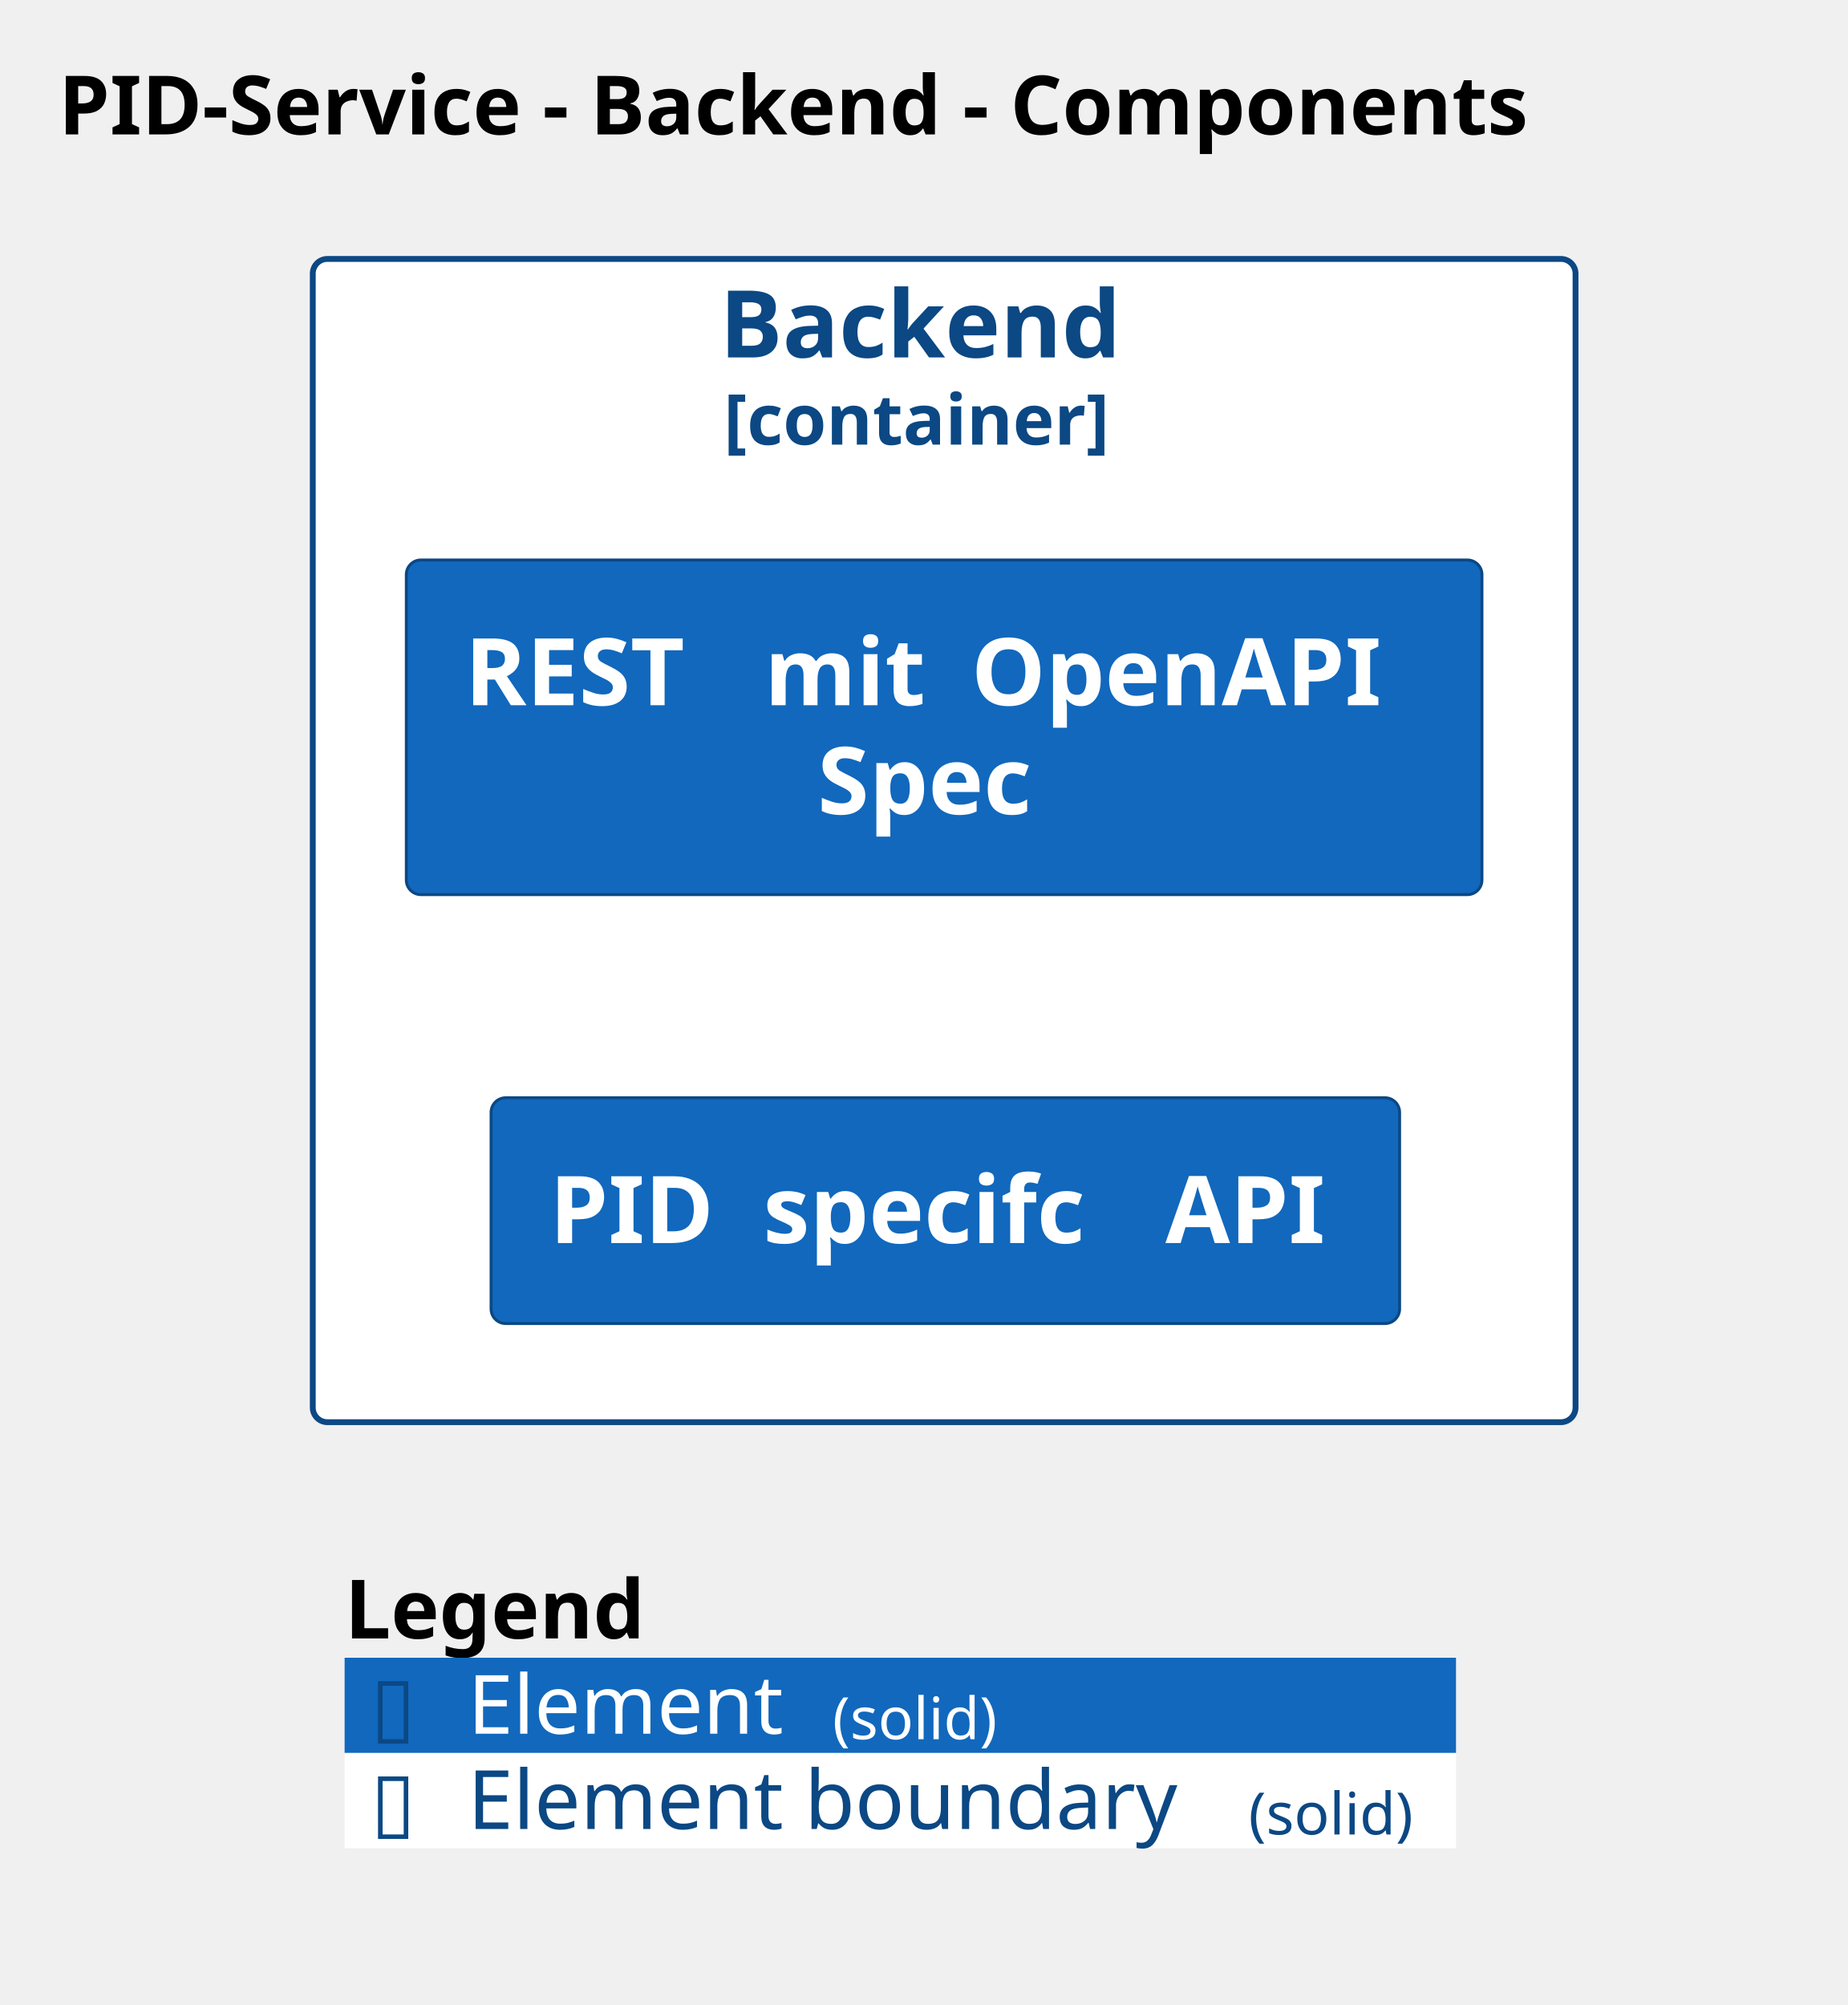
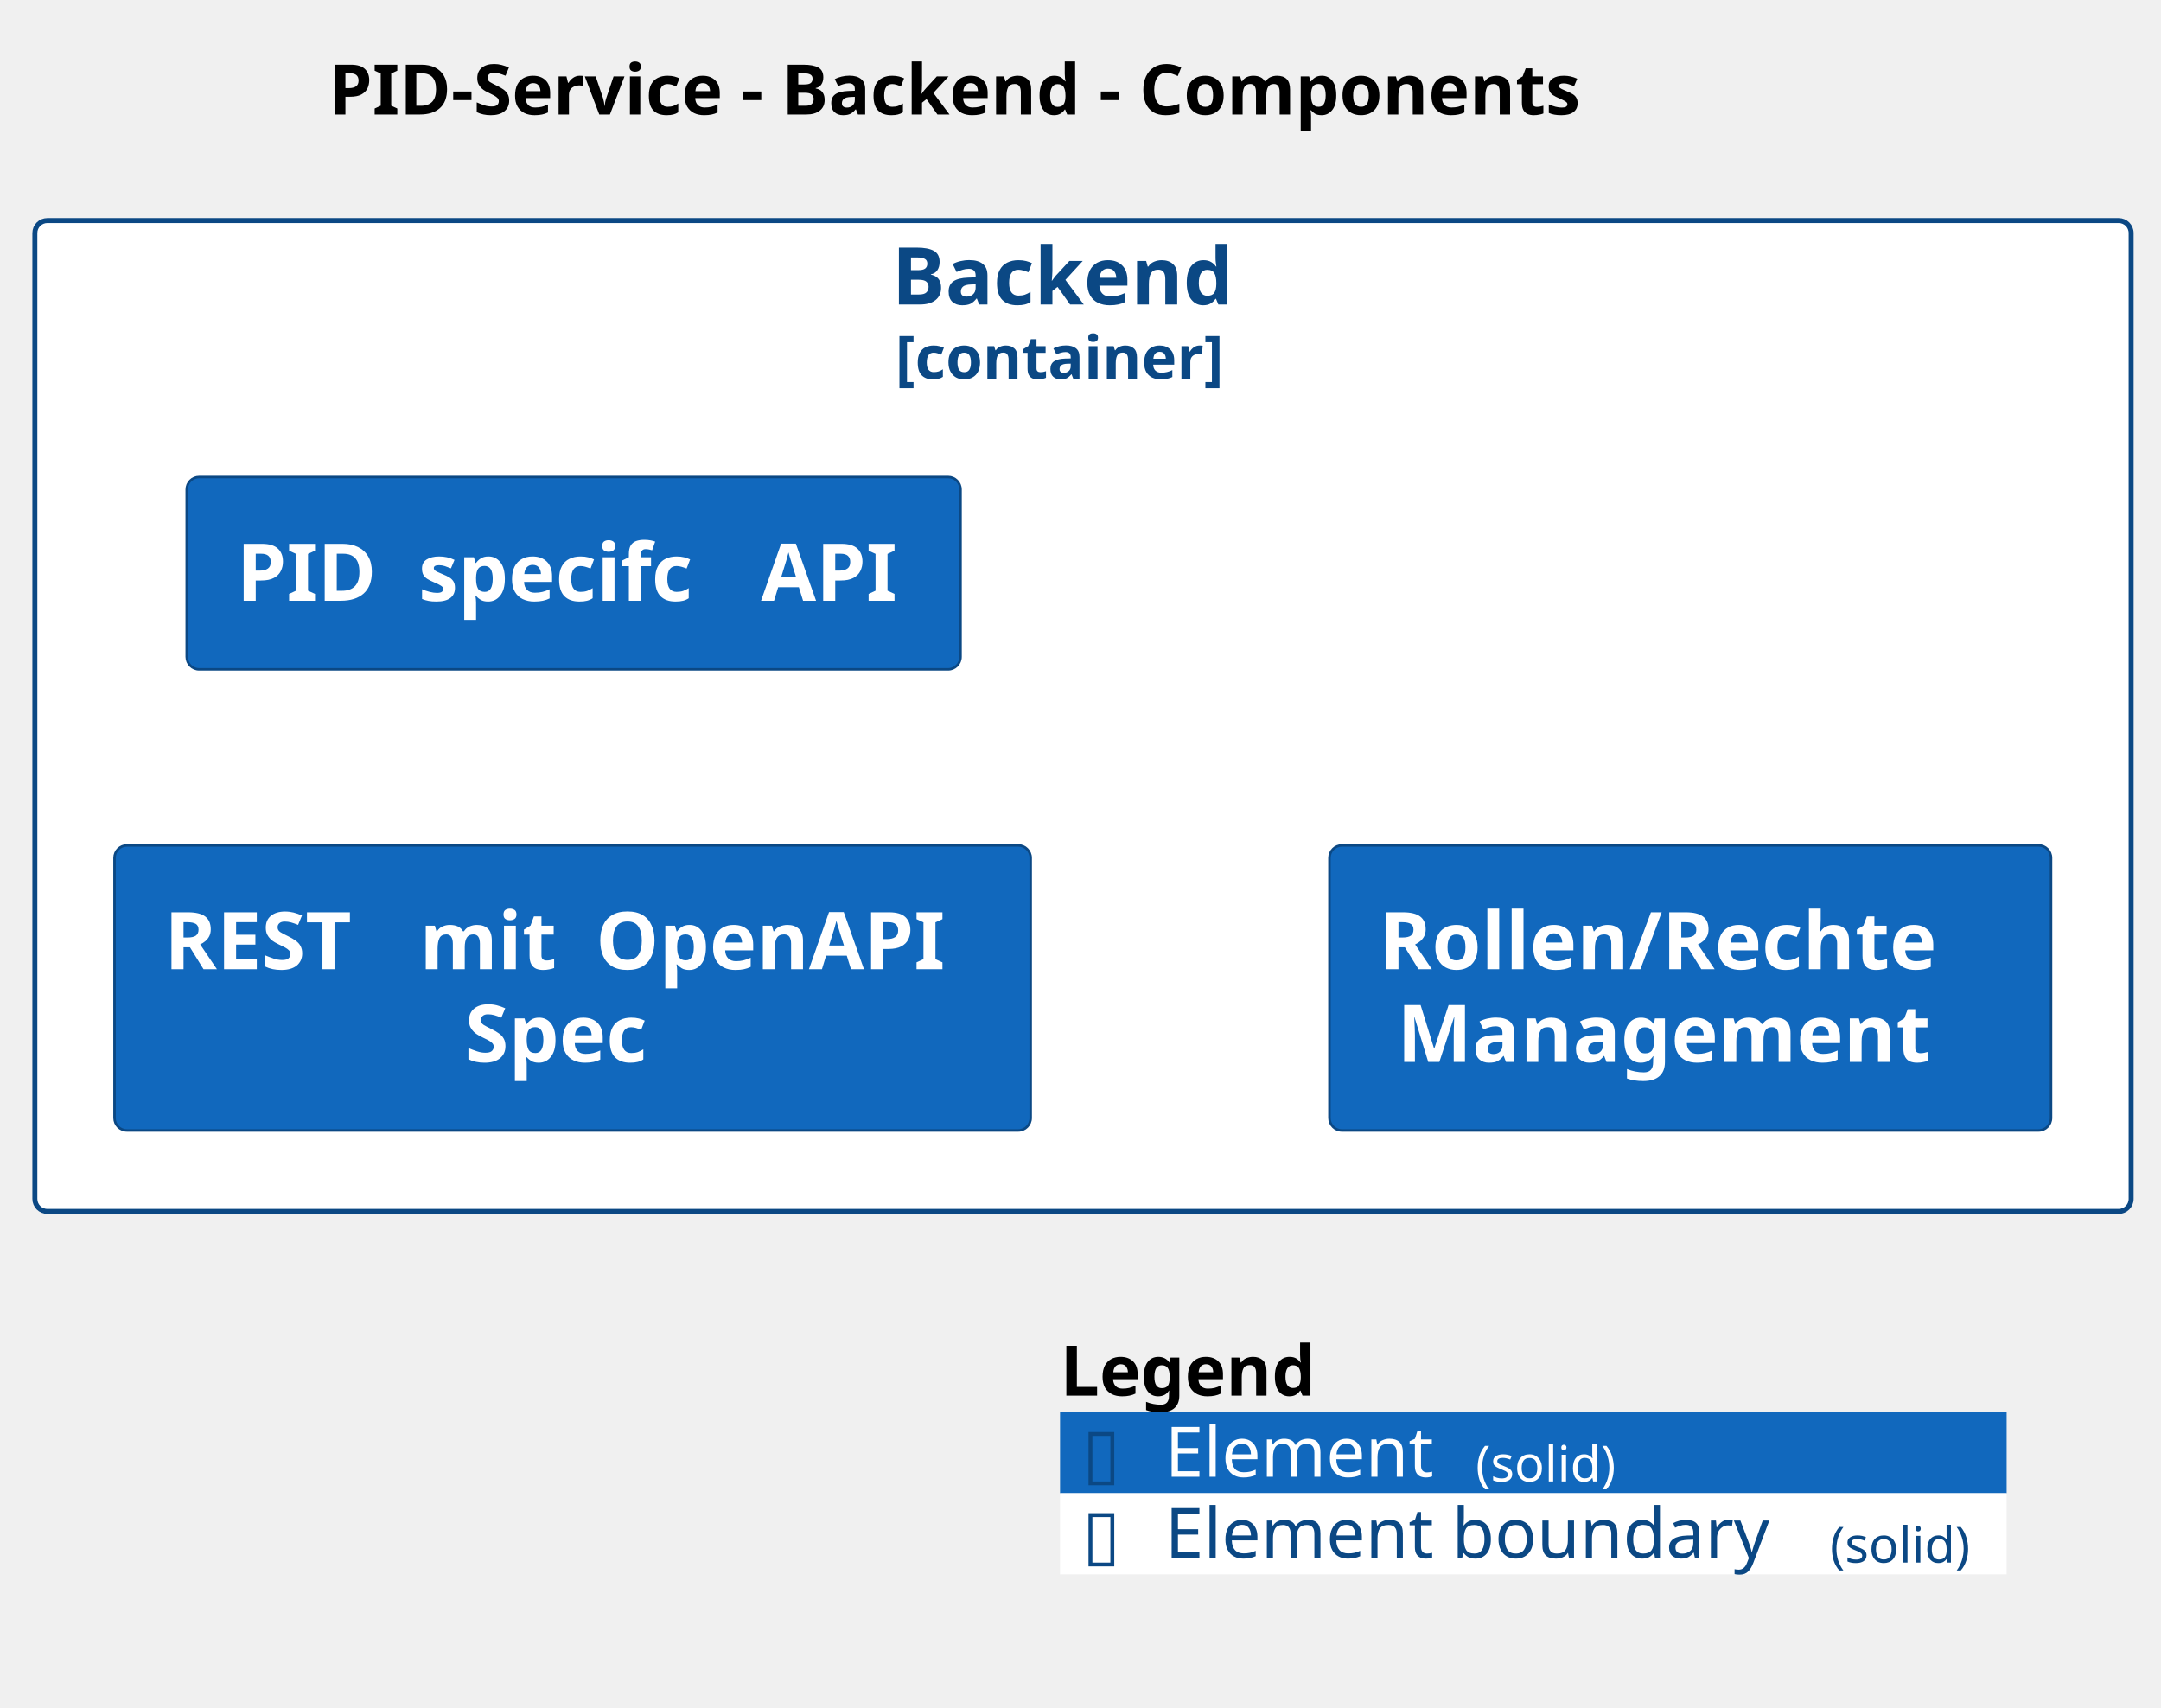
- <svg xmlns="http://www.w3.org/2000/svg" contentStyleType="text/css" data-diagram-type="DESCRIPTION" height="343px" preserveAspectRatio="none" style="width:316px;height:343px;background:#FFFFFF;" version="1.1" viewBox="0 0 316 343" width="316px" zoomAndPan="magnify">
+ <svg xmlns="http://www.w3.org/2000/svg" contentStyleType="text/css" data-diagram-type="DESCRIPTION" height="343px" preserveAspectRatio="none" style="width:434px;height:343px;background:#FFFFFF;" version="1.1" viewBox="0 0 434 343" width="434px" zoomAndPan="magnify">
  <defs />
  <g>
    <g class="title" data-source-line="2">
-       <text fill="#000000" font-family="sans-serif" font-size="14" font-weight="bold" lengthAdjust="spacing" textLength="288.005" x="10" y="22.995">PID-Service - Backend - Components</text>
+       <text fill="#000000" font-family="sans-serif" font-size="14" font-weight="bold" lengthAdjust="spacing" textLength="288.005" x="65.998" y="22.995">PID-Service - Backend - Components</text>
    </g>
    <g class="cluster" data-entity="PIDService.Backend_boundary" data-source-line="1575" data-uid="ent0002" id="cluster_PIDService.Backend_boundary">
-       <rect fill="#FFFFFF" height="199" rx="2.5" ry="2.5" style="stroke:#0B4884;stroke-width:1;" width="216" x="53.502" y="44.297" />
-       <text fill="#0B4884" font-family="sans-serif" font-size="16" font-weight="bold" lengthAdjust="spacing" textLength="76.812" x="123.096" y="61.148">Backend</text>
-       <text fill="#0B4884" font-family="sans-serif" font-size="12" font-weight="bold" lengthAdjust="spacing" textLength="75.416" x="123.794" y="76.061">[container]</text>
+       <rect fill="#FFFFFF" height="199" rx="2.5" ry="2.5" style="stroke:#0B4884;stroke-width:1;" width="421" x="7" y="44.297" />
+       <text fill="#0B4884" font-family="sans-serif" font-size="16" font-weight="bold" lengthAdjust="spacing" textLength="76.812" x="179.094" y="61.148">Backend</text>
+       <text fill="#0B4884" font-family="sans-serif" font-size="12" font-weight="bold" lengthAdjust="spacing" textLength="75.416" x="179.792" y="76.061">[container]</text>
    </g>
    <g class="entity" data-entity="PIDService.Backend.RESTmitOpenAPISpec" data-source-line="63" data-uid="ent0003" id="entity_PIDService.Backend.RESTmitOpenAPISpec">
-       <rect fill="#1168BD" height="57.25" rx="2.5" ry="2.5" style="stroke:#0B4884;stroke-width:0.5;" width="183.992" x="69.502" y="95.797" />
-       <text fill="#FFFFFF" font-family="sans-serif" font-size="16" font-weight="bold" lengthAdjust="spacing" textLength="45.688" x="79.502" y="120.648">REST</text>
-       <text fill="#FFFFFF" font-family="sans-serif" font-size="16" font-weight="bold" lengthAdjust="spacing" textLength="5.57" x="125.19" y="120.648"> </text>
-       <text fill="#FFFFFF" font-family="sans-serif" font-size="16" font-weight="bold" lengthAdjust="spacing" textLength="29.805" x="130.76" y="120.648">mit</text>
-       <text fill="#FFFFFF" font-family="sans-serif" font-size="16" font-weight="bold" lengthAdjust="spacing" textLength="5.57" x="160.565" y="120.648"> </text>
-       <text fill="#FFFFFF" font-family="sans-serif" font-size="16" font-weight="bold" lengthAdjust="spacing" textLength="77.359" x="166.135" y="120.648">OpenAPI</text>
-       <text fill="#FFFFFF" font-family="sans-serif" font-size="16" font-weight="bold" lengthAdjust="spacing" textLength="43.312" x="139.842" y="139.273">Spec</text>
+       <rect fill="#1168BD" height="57.25" rx="2.5" ry="2.5" style="stroke:#0B4884;stroke-width:0.5;" width="183.992" x="23" y="169.797" />
+       <text fill="#FFFFFF" font-family="sans-serif" font-size="16" font-weight="bold" lengthAdjust="spacing" textLength="45.688" x="33" y="194.648">REST</text>
+       <text fill="#FFFFFF" font-family="sans-serif" font-size="16" font-weight="bold" lengthAdjust="spacing" textLength="5.57" x="78.688" y="194.648"> </text>
+       <text fill="#FFFFFF" font-family="sans-serif" font-size="16" font-weight="bold" lengthAdjust="spacing" textLength="29.805" x="84.258" y="194.648">mit</text>
+       <text fill="#FFFFFF" font-family="sans-serif" font-size="16" font-weight="bold" lengthAdjust="spacing" textLength="5.57" x="114.062" y="194.648"> </text>
+       <text fill="#FFFFFF" font-family="sans-serif" font-size="16" font-weight="bold" lengthAdjust="spacing" textLength="77.359" x="119.633" y="194.648">OpenAPI</text>
+       <text fill="#FFFFFF" font-family="sans-serif" font-size="16" font-weight="bold" lengthAdjust="spacing" textLength="43.312" x="93.34" y="213.273">Spec</text>
    </g>
    <g class="entity" data-entity="PIDService.Backend.PIDspecifcAPI" data-source-line="63" data-uid="ent0004" id="entity_PIDService.Backend.PIDspecifcAPI">
-       <rect fill="#1168BD" height="38.625" rx="2.5" ry="2.5" style="stroke:#0B4884;stroke-width:0.5;" width="155.406" x="84.002" y="187.797" />
-       <text fill="#FFFFFF" font-family="sans-serif" font-size="16" font-weight="bold" lengthAdjust="spacing" textLength="30.961" x="94.002" y="212.648">PID</text>
-       <text fill="#FFFFFF" font-family="sans-serif" font-size="16" font-weight="bold" lengthAdjust="spacing" textLength="5.57" x="124.963" y="212.648"> </text>
-       <text fill="#FFFFFF" font-family="sans-serif" font-size="16" font-weight="bold" lengthAdjust="spacing" textLength="63.242" x="130.534" y="212.648">specifc</text>
-       <text fill="#FFFFFF" font-family="sans-serif" font-size="16" font-weight="bold" lengthAdjust="spacing" textLength="5.57" x="193.776" y="212.648"> </text>
-       <text fill="#FFFFFF" font-family="sans-serif" font-size="16" font-weight="bold" lengthAdjust="spacing" textLength="30.062" x="199.346" y="212.648">API</text>
+       <rect fill="#1168BD" height="38.625" rx="2.5" ry="2.5" style="stroke:#0B4884;stroke-width:0.5;" width="155.406" x="37.5" y="95.797" />
+       <text fill="#FFFFFF" font-family="sans-serif" font-size="16" font-weight="bold" lengthAdjust="spacing" textLength="30.961" x="47.5" y="120.648">PID</text>
+       <text fill="#FFFFFF" font-family="sans-serif" font-size="16" font-weight="bold" lengthAdjust="spacing" textLength="5.57" x="78.461" y="120.648"> </text>
+       <text fill="#FFFFFF" font-family="sans-serif" font-size="16" font-weight="bold" lengthAdjust="spacing" textLength="63.242" x="84.031" y="120.648">specifc</text>
+       <text fill="#FFFFFF" font-family="sans-serif" font-size="16" font-weight="bold" lengthAdjust="spacing" textLength="5.57" x="147.273" y="120.648"> </text>
+       <text fill="#FFFFFF" font-family="sans-serif" font-size="16" font-weight="bold" lengthAdjust="spacing" textLength="30.062" x="152.844" y="120.648">API</text>
+     </g>
+     <g class="entity" data-entity="PIDService.Backend.RollenRechteManagement" data-source-line="63" data-uid="ent0005" id="entity_PIDService.Backend.RollenRechteManagement">
+       <rect fill="#1168BD" height="57.25" rx="2.5" ry="2.5" style="stroke:#0B4884;stroke-width:0.5;" width="144.914" x="267" y="169.797" />
+       <text fill="#FFFFFF" font-family="sans-serif" font-size="16" font-weight="bold" lengthAdjust="spacing" textLength="124.914" x="277" y="194.648">Rollen/Rechte</text>
+       <text fill="#FFFFFF" font-family="sans-serif" font-size="16" font-weight="bold" lengthAdjust="spacing" textLength="117.773" x="280.57" y="213.273">Management</text>
    </g>
    <g class="legend" data-source-line="1492">
-       <rect fill="none" height="16.297" style="stroke:none;stroke-width:1;" width="190.107" x="58.949" y="267.297" />
-       <text fill="#000000" font-family="sans-serif" font-size="14" font-weight="bold" lengthAdjust="spacing" textLength="57.921" x="58.949" y="280.292">Legend</text>
-       <text fill="#FFFFFF" font-family="sans-serif" font-size="14" lengthAdjust="spacing" textLength="4.45" x="121.744" y="280.292"> </text>
-       <rect fill="#1168BD" height="16.297" style="stroke:none;stroke-width:1;" width="190.107" x="58.949" y="283.594" />
-       <text fill="#0B4884" font-family="sans-serif" font-size="14" lengthAdjust="spacing" textLength="7.704" x="63.399" y="296.589">▯</text>
-       <text fill="#FFFFFF" font-family="sans-serif" font-size="14" lengthAdjust="spacing" textLength="4.45" x="71.103" y="296.589"> </text>
-       <text fill="#FFFFFF" font-family="sans-serif" font-size="14" lengthAdjust="spacing" textLength="57.962" x="80.003" y="296.589">Element</text>
-       <text fill="#FFFFFF" font-family="sans-serif" font-size="10" lengthAdjust="spacing" textLength="31.035" x="142.416" y="297.532">(solid)</text>
-       <text fill="#FFFFFF" font-family="sans-serif" font-size="14" lengthAdjust="spacing" textLength="4.45" x="173.451" y="296.589"> </text>
-       <rect fill="#FFFFFF" height="16.297" style="stroke:none;stroke-width:1;" width="190.107" x="58.949" y="299.891" />
-       <text fill="#0B4884" font-family="sans-serif" font-size="14" lengthAdjust="spacing" textLength="7.704" x="63.399" y="312.886">▯</text>
-       <text fill="#FFFFFF" font-family="sans-serif" font-size="14" lengthAdjust="spacing" textLength="4.45" x="71.103" y="312.886"> </text>
-       <text fill="#0B4884" font-family="sans-serif" font-size="14" lengthAdjust="spacing" textLength="129.117" x="80.003" y="312.886">Element boundary</text>
-       <text fill="#0B4884" font-family="sans-serif" font-size="10" lengthAdjust="spacing" textLength="31.035" x="213.571" y="313.829">(solid)</text>
-       <text fill="#FFFFFF" font-family="sans-serif" font-size="14" lengthAdjust="spacing" textLength="4.45" x="244.606" y="312.886"> </text>
-       <line style="stroke:none;stroke-width:1;" x1="58.949" x2="249.056" y1="267.297" y2="267.297" />
-       <line style="stroke:none;stroke-width:1;" x1="58.949" x2="249.056" y1="283.594" y2="283.594" />
-       <line style="stroke:none;stroke-width:1;" x1="58.949" x2="249.056" y1="299.891" y2="299.891" />
-       <line style="stroke:none;stroke-width:1;" x1="58.949" x2="249.056" y1="316.188" y2="316.188" />
-       <line style="stroke:none;stroke-width:1;" x1="58.949" x2="58.949" y1="267.297" y2="316.188" />
-       <line style="stroke:none;stroke-width:1;" x1="249.056" x2="249.056" y1="267.297" y2="316.188" />
+       <rect fill="none" height="16.297" style="stroke:none;stroke-width:1;" width="190.107" x="212.893" y="267.297" />
+       <text fill="#000000" font-family="sans-serif" font-size="14" font-weight="bold" lengthAdjust="spacing" textLength="57.921" x="212.893" y="280.292">Legend</text>
+       <text fill="#FFFFFF" font-family="sans-serif" font-size="14" lengthAdjust="spacing" textLength="4.45" x="275.688" y="280.292"> </text>
+       <rect fill="#1168BD" height="16.297" style="stroke:none;stroke-width:1;" width="190.107" x="212.893" y="283.594" />
+       <text fill="#0B4884" font-family="sans-serif" font-size="14" lengthAdjust="spacing" textLength="7.704" x="217.343" y="296.589">▯</text>
+       <text fill="#FFFFFF" font-family="sans-serif" font-size="14" lengthAdjust="spacing" textLength="4.45" x="225.047" y="296.589"> </text>
+       <text fill="#FFFFFF" font-family="sans-serif" font-size="14" lengthAdjust="spacing" textLength="57.962" x="233.947" y="296.589">Element</text>
+       <text fill="#FFFFFF" font-family="sans-serif" font-size="10" lengthAdjust="spacing" textLength="31.035" x="296.359" y="297.532">(solid)</text>
+       <text fill="#FFFFFF" font-family="sans-serif" font-size="14" lengthAdjust="spacing" textLength="4.45" x="327.394" y="296.589"> </text>
+       <rect fill="#FFFFFF" height="16.297" style="stroke:none;stroke-width:1;" width="190.107" x="212.893" y="299.891" />
+       <text fill="#0B4884" font-family="sans-serif" font-size="14" lengthAdjust="spacing" textLength="7.704" x="217.343" y="312.886">▯</text>
+       <text fill="#FFFFFF" font-family="sans-serif" font-size="14" lengthAdjust="spacing" textLength="4.45" x="225.047" y="312.886"> </text>
+       <text fill="#0B4884" font-family="sans-serif" font-size="14" lengthAdjust="spacing" textLength="129.117" x="233.947" y="312.886">Element boundary</text>
+       <text fill="#0B4884" font-family="sans-serif" font-size="10" lengthAdjust="spacing" textLength="31.035" x="367.515" y="313.829">(solid)</text>
+       <text fill="#FFFFFF" font-family="sans-serif" font-size="14" lengthAdjust="spacing" textLength="4.45" x="398.55" y="312.886"> </text>
+       <line style="stroke:none;stroke-width:1;" x1="212.893" x2="403" y1="267.297" y2="267.297" />
+       <line style="stroke:none;stroke-width:1;" x1="212.893" x2="403" y1="283.594" y2="283.594" />
+       <line style="stroke:none;stroke-width:1;" x1="212.893" x2="403" y1="299.891" y2="299.891" />
+       <line style="stroke:none;stroke-width:1;" x1="212.893" x2="403" y1="316.188" y2="316.188" />
+       <line style="stroke:none;stroke-width:1;" x1="212.893" x2="212.893" y1="267.297" y2="316.188" />
+       <line style="stroke:none;stroke-width:1;" x1="403" x2="403" y1="267.297" y2="316.188" />
    </g>
  </g>
</svg>
